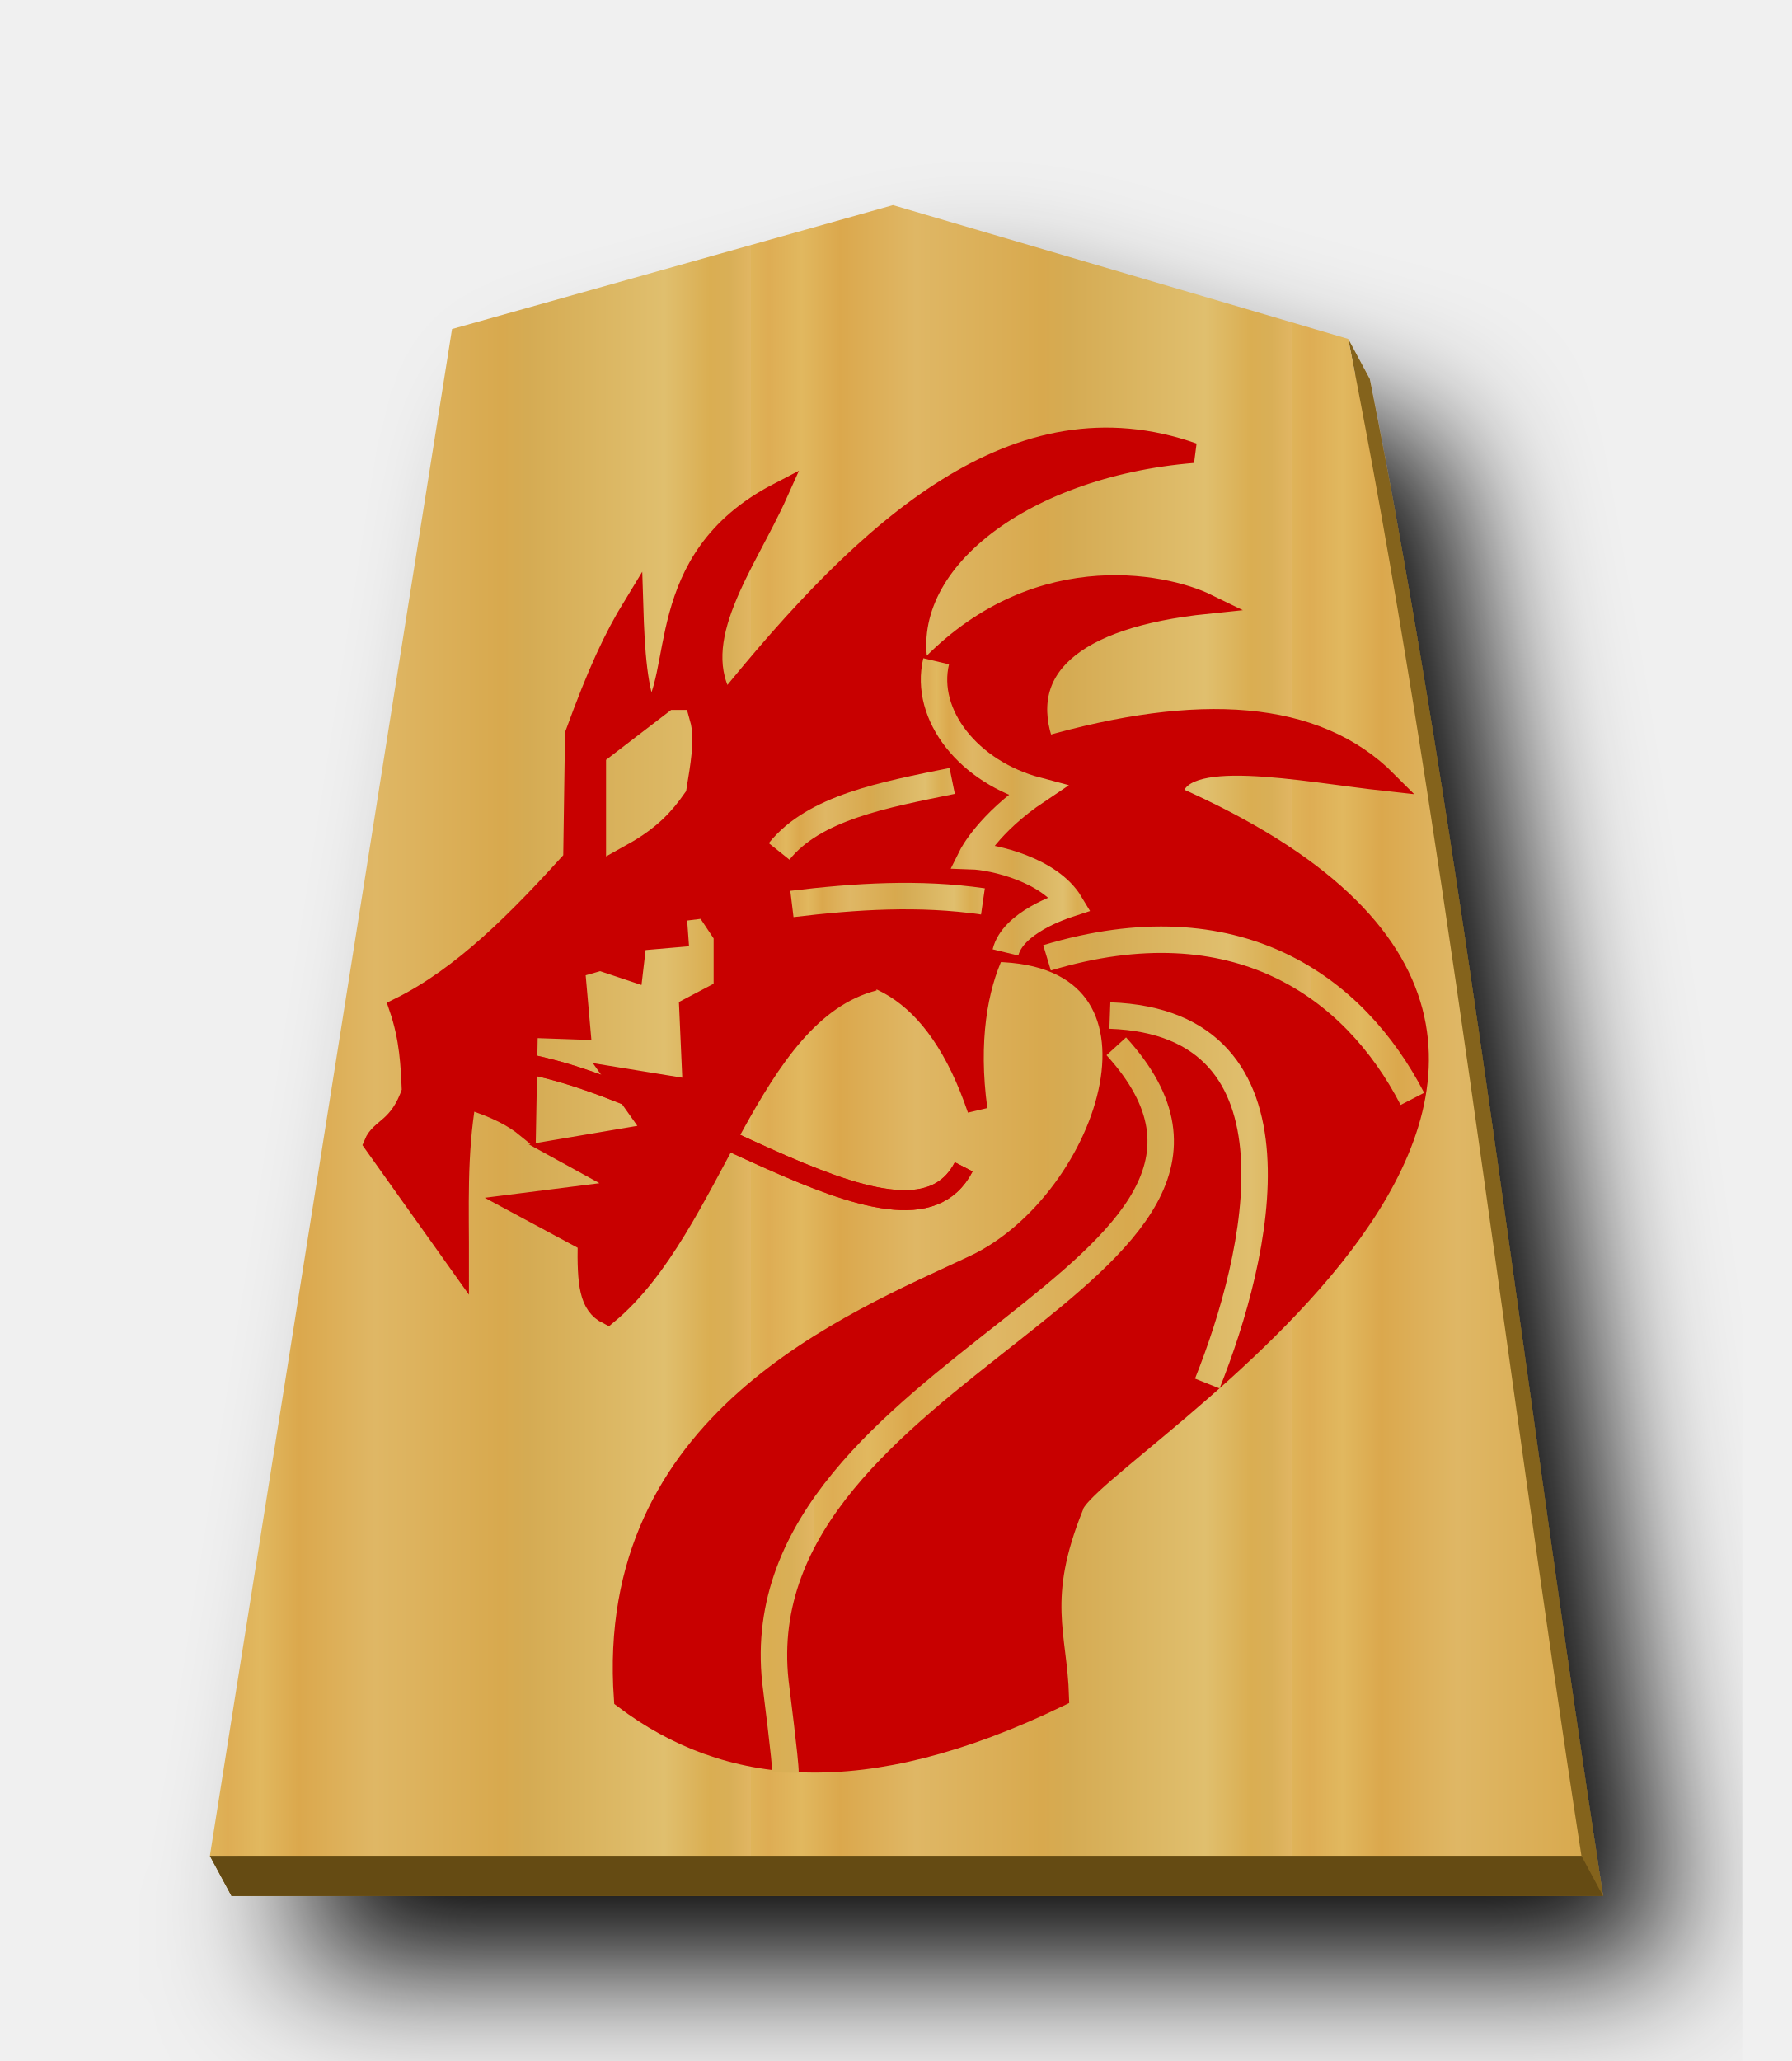
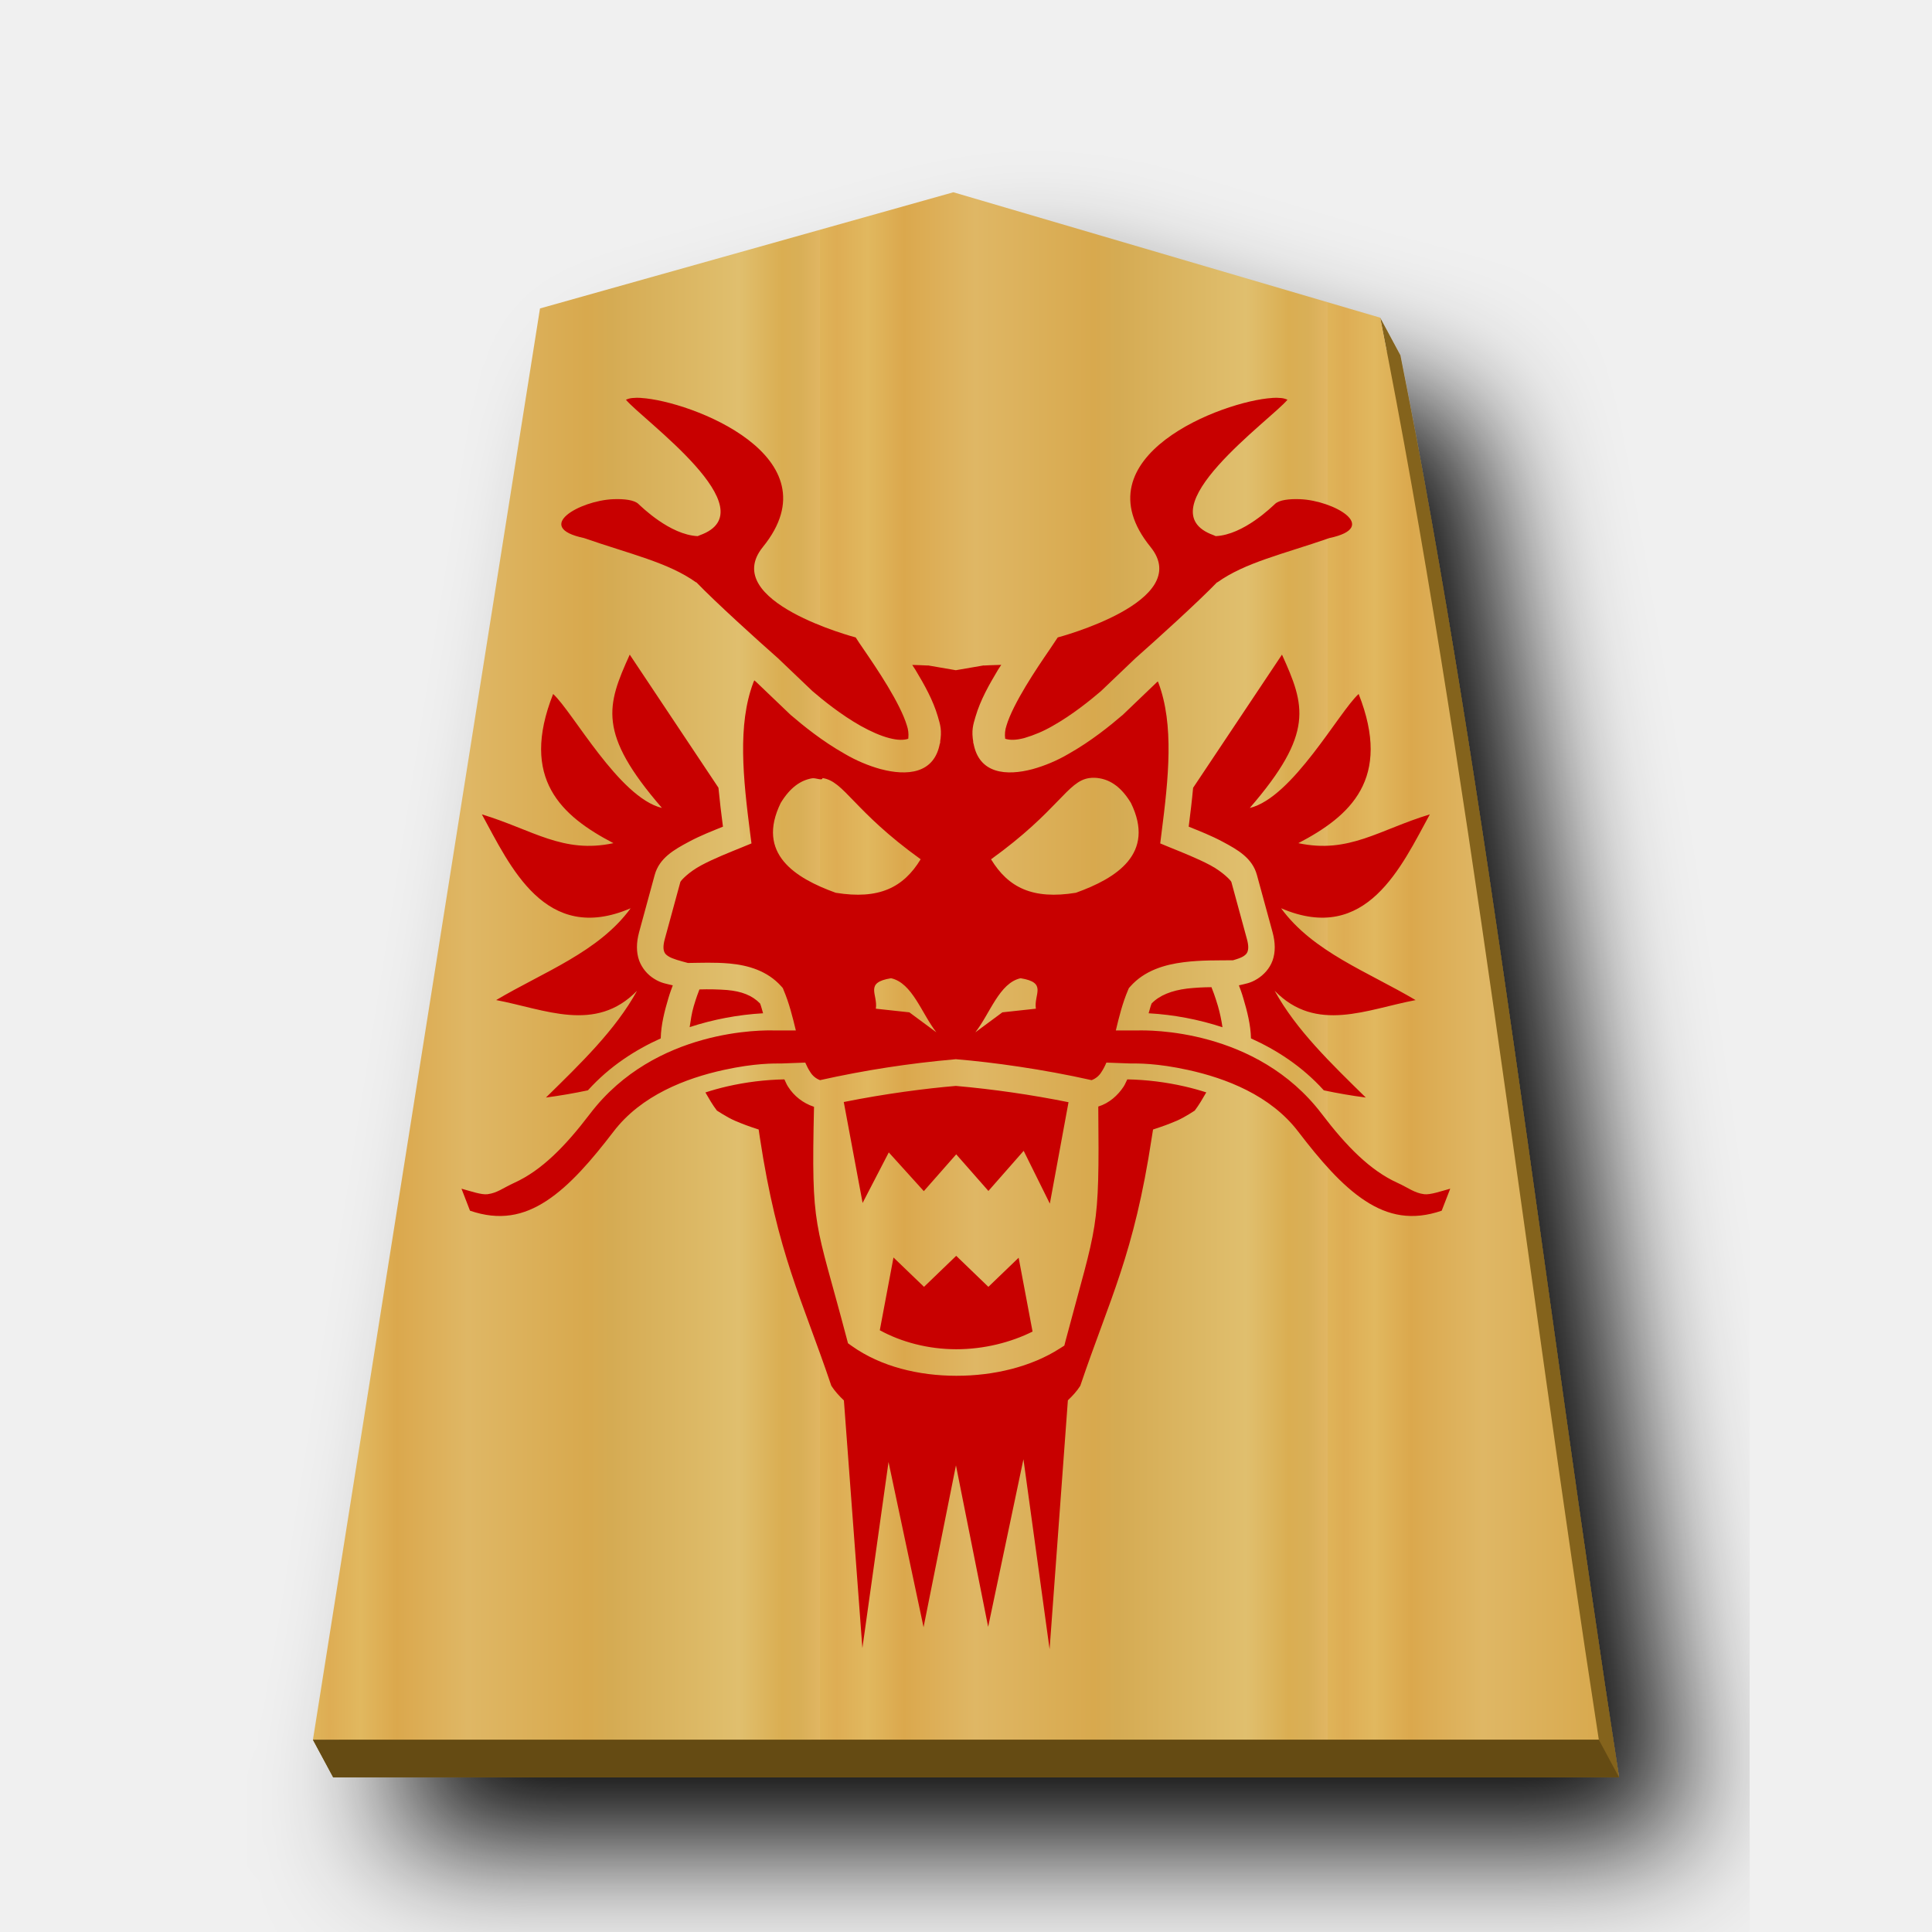
- <svg xmlns="http://www.w3.org/2000/svg" xmlns:xlink="http://www.w3.org/1999/xlink" width="52.157" height="60" version="1.1" id="svg1717">
-   <defs id="defs1721">
-     <filter style="color-interpolation-filters:sRGB" id="filter1552">
-       <feFlood flood-opacity="0.498" flood-color="rgb(0,0,0)" result="flood" id="feFlood1542" />
-       <feComposite in="flood" in2="SourceGraphic" operator="in" result="composite1" id="feComposite1544" />
-       <feGaussianBlur in="composite1" stdDeviation="2.5" result="blur" id="feGaussianBlur1546" />
-       <feOffset dx="4.57967e-15" dy="4.41314e-15" result="offset" id="feOffset1548" />
-       <feComposite in="SourceGraphic" in2="offset" operator="over" result="composite2" id="feComposite1550" />
+ <svg xmlns="http://www.w3.org/2000/svg" xmlns:xlink="http://www.w3.org/1999/xlink" viewBox="0 0 60 60">
+   <defs>
+     <linearGradient id="0RY_svg__a">
+       <stop offset="0" stop-color="#dfb459" />
+       <stop offset=".033" stop-color="#dead54" />
+       <stop offset=".093" stop-color="#e1b85f" />
+       <stop offset=".165" stop-color="#dba84d" />
+       <stop offset=".305" stop-color="#dfb765" />
+       <stop offset=".539" stop-color="#d8a94e" />
+       <stop offset=".586" stop-color="#d5ab53" />
+       <stop offset=".84" stop-color="#e0bf6e" />
+       <stop offset=".924" stop-color="#daae52" />
+       <stop offset=".962" stop-color="#d9af57" />
+       <stop offset="1" stop-color="#e1b663" />
+     </linearGradient>
+     <linearGradient xlink:href="#0RY_svg__a" id="0RY_svg__c" x1="-30.849" x2="-15.094" y1="30.267" y2="30.267" gradientTransform="translate(40.568 -.266)" gradientUnits="userSpaceOnUse" spreadMethod="repeat" />
+     <filter id="0RY_svg__b">
+       <feGaussianBlur in="SourceAlpha" result="blur" stdDeviation="2" />
+       <feOffset dx="2" dy="2" result="offsetBlur" />
+       <feBlend in="SourceGraphic" in2="offsetBlur" />
    </filter>
-     <filter style="color-interpolation-filters:sRGB" id="filter1540">
-       <feFlood flood-opacity="0.498" flood-color="rgb(0,0,0)" result="flood" id="feFlood1530" />
-       <feComposite in="flood" in2="SourceGraphic" operator="in" result="composite1" id="feComposite1532" />
-       <feGaussianBlur in="composite1" stdDeviation="2.5" result="blur" id="feGaussianBlur1534" />
-       <feOffset dx="4.57967e-15" dy="4.41314e-15" result="offset" id="feOffset1536" />
-       <feComposite in="SourceGraphic" in2="offset" operator="over" result="composite2" id="feComposite1538" />
-     </filter>
-     <filter id="drop-shadow-9">
-       <feGaussianBlur in="SourceAlpha" result="blur" stdDeviation="2" id="feGaussianBlur5056" />
-       <feOffset result="offsetBlur" dx="2" dy="2" id="feOffset5058" />
-       <feBlend in="SourceGraphic" in2="offsetBlur" mode="normal" id="feBlend5060" />
-     </filter>
-     <filter id="drop-shadow-2">
-       <feGaussianBlur in="SourceAlpha" result="blur" stdDeviation="2" id="feGaussianBlur6807" />
-       <feOffset result="offsetBlur" dx="2" dy="2" id="feOffset6809" />
-       <feBlend in="SourceGraphic" in2="offsetBlur" mode="normal" id="feBlend6811" />
-     </filter>
-     <filter id="drop-shadow-2-8">
-       <feGaussianBlur in="SourceAlpha" result="blur" stdDeviation="2" id="feGaussianBlur6807-2" />
-       <feOffset result="offsetBlur" dx="2" dy="2" id="feOffset6809-8" />
-       <feBlend in="SourceGraphic" in2="offsetBlur" mode="normal" id="feBlend6811-0" />
-     </filter>
-     <filter id="drop-shadow-6">
-       <feGaussianBlur in="SourceAlpha" result="blur" stdDeviation="2" id="feGaussianBlur5056-9" />
-       <feOffset result="offsetBlur" dx="2" dy="2" id="feOffset5058-0" />
-       <feBlend in="SourceGraphic" in2="offsetBlur" mode="normal" id="feBlend5060-9" />
-     </filter>
-     <filter id="drop-shadow-22">
-       <feGaussianBlur in="SourceAlpha" result="blur" stdDeviation="2" id="feGaussianBlur5056-0-5" />
-       <feOffset result="offsetBlur" dx="2" dy="2" id="feOffset5058-0-0" />
-       <feBlend in="SourceGraphic" in2="offsetBlur" mode="normal" id="feBlend5060-0" />
-     </filter>
-     <linearGradient id="linearGradient12530">
-       <stop style="stop-color:#dfb459;stop-opacity:1" offset="0" id="stop12526" />
-       <stop id="stop16843" offset="0.033" style="stop-color:#dead54;stop-opacity:1" />
-       <stop id="stop12556" offset="0.093" style="stop-color:#e1b85f;stop-opacity:1" />
-       <stop id="stop12532" offset="0.165" style="stop-color:#dba84d;stop-opacity:1" />
-       <stop style="stop-color:#dfb765;stop-opacity:1" offset="0.305" id="stop12564" />
-       <stop style="stop-color:#d8a94e;stop-opacity:1" offset="0.539" id="stop12558" />
-       <stop id="stop12562" offset="0.586" style="stop-color:#d5ab53;stop-opacity:1" />
-       <stop style="stop-color:#e0bf6e;stop-opacity:1" offset="0.84" id="stop12534" />
-       <stop id="stop16845" offset="0.924" style="stop-color:#daae52;stop-opacity:1" />
-       <stop id="stop12560" offset="0.962" style="stop-color:#d9af57;stop-opacity:1" />
-       <stop style="stop-color:#e1b663;stop-opacity:1" offset="1" id="stop12528" />
-     </linearGradient>
-     <linearGradient xlink:href="#linearGradient12530" id="linearGradient54948" x1="-30.849" y1="30.267" x2="-15.094" y2="30.267" gradientUnits="userSpaceOnUse" spreadMethod="repeat" gradientTransform="matrix(0.75,0,0,-0.75,80.45142,282.088)" />
-     <filter id="drop-shadow-62">
-       <feGaussianBlur in="SourceAlpha" result="blur" stdDeviation="2" id="feGaussianBlur5056-7" />
-       <feOffset result="offsetBlur" dx="2" dy="2" id="feOffset5058-9" />
-       <feBlend in="SourceGraphic" in2="offsetBlur" mode="normal" id="feBlend5060-1" />
-     </filter>
-     <filter id="drop-shadow-27">
-       <feGaussianBlur in="SourceAlpha" result="blur" stdDeviation="2" id="feGaussianBlur5056-5" />
-       <feOffset result="offsetBlur" dx="2" dy="2" id="feOffset5058-6" />
-       <feBlend in="SourceGraphic" in2="offsetBlur" mode="normal" id="feBlend5060-96" />
-     </filter>
-     <linearGradient xlink:href="#linearGradient12530" id="linearGradient56779" x1="74.183" y1="175.275" x2="97.521" y2="175.275" gradientUnits="userSpaceOnUse" spreadMethod="repeat" />
-     <linearGradient xlink:href="#linearGradient12530" id="linearGradient56781" x1="74.42" y1="166.883" x2="96.477" y2="166.883" gradientUnits="userSpaceOnUse" spreadMethod="repeat" />
-     <linearGradient xlink:href="#linearGradient12530" id="linearGradient56783" x1="75.616" y1="159.699" x2="96.529" y2="159.699" gradientUnits="userSpaceOnUse" spreadMethod="repeat" />
-     <linearGradient xlink:href="#linearGradient12530" id="linearGradient56785" x1="76.354" y1="184.13" x2="81.431" y2="184.13" gradientUnits="userSpaceOnUse" />
-     <linearGradient xlink:href="#linearGradient12530" id="linearGradient56787" x1="95.724" y1="151.622" x2="103.167" y2="151.622" gradientUnits="userSpaceOnUse" />
-     <linearGradient xlink:href="#linearGradient12530" id="linearGradient56789" x1="96.587" y1="155.069" x2="104.367" y2="155.069" gradientUnits="userSpaceOnUse" />
-     <linearGradient xlink:href="#linearGradient12530" id="linearGradient56791" x1="75.609" y1="151.302" x2="96.28" y2="151.302" gradientUnits="userSpaceOnUse" gradientTransform="matrix(0.7887845,0,0,-0.7887845,-4.37375,384.2264)" />
-     <linearGradient xlink:href="#linearGradient12530" id="linearGradient56799" x1="75.609" y1="151.302" x2="96.28" y2="151.302" gradientUnits="userSpaceOnUse" gradientTransform="matrix(0.7887845,0,0,-0.7887845,-4.37375,384.2264)" />
  </defs>
-   <filter id="drop-shadow">
-     <feGaussianBlur in="SourceAlpha" result="blur" stdDeviation="2" id="feGaussianBlur1692" />
-     <feOffset result="offsetBlur" dx="2" dy="2" id="feOffset1694" />
-     <feBlend in="SourceGraphic" in2="offsetBlur" mode="normal" id="feBlend1696" />
-   </filter>
-   <g transform="matrix(1.333333,0,0,-1.333333,-70.30806,375.8507)" style="display:inline" id="g9438">
-     <path id="path55024" transform="matrix(0.75,0,0,-0.75,52.73105,281.8881)" d="m 26.629,7.139 -12.838,3.609 -6.865,43.279 -0.814,0.002 0.629,1.168 H 46.674 C 44.371,40.312 42.599,24.648 39.885,11.035 l -0.629,-1.17 0.203,1.045 z" style="fill:#84631f;fill-opacity:1;filter:url(#drop-shadow-6)" />
-     <path d="m 72.231,277.41 -9.629,-2.706 -5.288,-33.338 29.951,1.3e-4 c -1.727,11.164 -3.057,22.913 -5.093,33.122 z" id="path5763" style="fill:url(#linearGradient54948);fill-opacity:1;stroke-width:0.75" />
-     <path style="fill:#654b13;stroke:none;stroke-width:0.75px;stroke-linecap:butt;stroke-linejoin:miter;stroke-opacity:1;fill-opacity:1" d="m 57.315,241.366 0.472,-0.876 h 29.95 l -0.471,0.876 z" id="path55035" />
-     <g style="stroke-width:0.8;stroke-miterlimit:4;stroke-dasharray:none" id="g5959" transform="matrix(0.5458974,0,0,-0.5458974,17.26337,346.8897)">
-       <path transform="matrix(1.333333,0,0,-1.333333,0,396.8507)" style="display:inline;fill:none;stroke:#ffffff;stroke-width:0.6;stroke-linecap:butt;stroke-linejoin:miter;stroke-miterlimit:4;stroke-dasharray:none;stroke-opacity:1" d="m 76.815,188.497 c -0.383,-1.615 0.982,-3.333 3.033,-3.876 -1.475,-0.986 -1.966,-1.97 -1.966,-1.97 0.661,-0.021 2.352,-0.417 2.954,-1.423 -0.279,-0.091 -1.725,-0.574 -1.941,-1.465" id="path5925" />
-       <g style="stroke-width:0.8;stroke-miterlimit:4;stroke-dasharray:none" id="g5957">
-         <g style="stroke:#ffffff;stroke-width:0.8;stroke-miterlimit:4;stroke-dasharray:none" id="g5949">
-           <path style="fill:none;stroke:#ffffff;stroke-width:0.8;stroke-linecap:butt;stroke-linejoin:miter;stroke-miterlimit:4;stroke-dasharray:none;stroke-opacity:1" d="m 106.855,157.383 c 7.556,-2.277 12.294,1.142 14.615,5.641" id="path5927" />
-           <path style="fill:none;stroke:#ffffff;stroke-width:0.8;stroke-linecap:butt;stroke-linejoin:miter;stroke-miterlimit:4;stroke-dasharray:none;stroke-opacity:1" d="m 109.368,159.691 c 8.144,0.284 5.927,9.657 3.897,14.718" id="path5929" />
-           <g id="g5947" style="stroke:#ffffff;stroke-width:0.8;stroke-miterlimit:4;stroke-dasharray:none">
-             <path id="path5937" d="m 109.625,160.921 c 8.402,9.23 -15.847,12.912 -13.538,26.102" style="fill:none;stroke:#ffffff;stroke-width:0.8;stroke-linecap:butt;stroke-linejoin:miter;stroke-miterlimit:4;stroke-dasharray:none;stroke-opacity:1" />
-           </g>
-         </g>
-         <path id="path5953" d="m 96.65,155.229 c 2.547,-0.309 5.094,-0.472 7.641,-0.103" style="fill:none;stroke:#ffffff;stroke-width:0.8;stroke-linecap:butt;stroke-linejoin:miter;stroke-miterlimit:4;stroke-dasharray:none;stroke-opacity:1" />
-         <path id="path5955" d="m 96.138,153.127 c 1.403,-1.755 4.191,-2.262 6.923,-2.82" style="fill:none;stroke:#ffffff;stroke-width:0.8;stroke-linecap:butt;stroke-linejoin:miter;stroke-miterlimit:4;stroke-dasharray:none;stroke-opacity:1" />
-       </g>
-     </g>
-     <path id="path5963" d="m 63.362,258.763 c 3.713,-0.125 9.128,-4.85 10.414,-2.352" style="fill:none;stroke:#ff0000;stroke-width:0.437;stroke-linecap:butt;stroke-linejoin:miter;stroke-miterlimit:4;stroke-dasharray:none;stroke-opacity:1" />
-     <path style="fill:#c80000;fill-opacity:1;stroke:#c80000;stroke-width:0.437;stroke-linecap:butt;stroke-linejoin:miter;stroke-miterlimit:4;stroke-dasharray:none;stroke-opacity:1" d="m 71.82,260.475 c -2.757,-0.708 -3.506,-5.371 -5.82,-7.285 -0.402,0.201 -0.452,0.651 -0.435,1.584 l -1.544,0.831 2.494,0.317 -1.584,0.871 2.098,0.356 -0.871,1.227 1.702,-0.277 -0.079,1.782 0.752,0.396 v 1.188 l -0.396,0.594 -0.633,-0.079 0.04,-0.554 -0.911,-0.079 -0.079,-0.673 -0.713,0.238 -0.554,-0.158 0.119,-1.346 -1.148,0.04 -0.04,-2.177 c -0.259,0.211 -0.627,0.422 -1.306,0.633 -0.21,-1.24 -0.156,-2.362 -0.158,-3.603 l -1.861,2.613 c 0.147,0.359 0.55,0.327 0.831,1.148 -0.025,0.573 -0.047,1.145 -0.277,1.821 1.398,0.69 2.611,1.932 3.801,3.246 l 0.04,2.732 c 0.498,1.364 0.843,2.102 1.272,2.804 0.031,-1.015 0.086,-1.854 0.345,-2.427 0.789,0.84 0.015,3.432 2.817,4.889 -0.703,-1.571 -2.015,-3.218 -1.148,-4.592 3.118,3.866 6.364,6.822 10.214,5.463 -3.799,-0.312 -6.609,-2.509 -5.953,-4.885 2.387,2.667 5.315,2.049 6.254,1.591 -2.963,-0.306 -4.174,-1.442 -3.548,-3.12 3.354,0.964 5.922,0.817 7.482,-0.752 -1.879,0.205 -4.612,0.788 -4.684,-0.312 13.149,-5.802 -1.928,-14.394 -2.165,-15.524 -0.82,-2.028 -0.355,-2.796 -0.317,-4.157 -4.301,-2.079 -7.268,-1.728 -9.502,-0.04 -0.431,6.07 4.957,8.201 7.653,9.47 2.953,1.39 4.773,6.776 0.441,6.835 -0.368,-0.775 -0.578,-1.946 -0.374,-3.439 -0.904,2.659 -2.436,3.435 -4.394,2.93" id="path5965" />
-     <g id="g5985" style="stroke-width:0.8;stroke-miterlimit:4;stroke-dasharray:none" transform="matrix(0.5458974,0,0,-0.5458974,17.26337,346.8897)">
-       <path id="path5967" d="m 76.815,188.497 c -0.383,-1.615 0.982,-3.333 3.033,-3.876 -1.475,-0.986 -1.966,-1.97 -1.966,-1.97 0.661,-0.021 2.352,-0.417 2.954,-1.423 -0.279,-0.091 -1.725,-0.574 -1.941,-1.465" style="display:inline;fill:none;stroke:url(#linearGradient56785);stroke-width:0.793;stroke-linecap:butt;stroke-linejoin:miter;stroke-miterlimit:4;stroke-dasharray:none;stroke-opacity:1" transform="matrix(1.333333,0,0,-1.333333,0,396.8507)" />
-       <g id="g5983" style="stroke-width:0.8;stroke-miterlimit:4;stroke-dasharray:none">
-         <g id="g5977" style="stroke:#ffffff;stroke-width:0.8;stroke-miterlimit:4;stroke-dasharray:none">
-           <path id="path5969" d="m 106.855,157.383 c 7.556,-2.277 12.294,1.142 14.615,5.641" style="fill:none;stroke:url(#linearGradient56783);stroke-width:1.058;stroke-linecap:butt;stroke-linejoin:miter;stroke-miterlimit:4;stroke-dasharray:none;stroke-opacity:1" />
-           <path id="path5971" d="m 109.368,159.691 c 8.144,0.284 5.927,9.657 3.897,14.718" style="fill:none;stroke:url(#linearGradient56781);stroke-width:1.058;stroke-linecap:butt;stroke-linejoin:miter;stroke-miterlimit:4;stroke-dasharray:none;stroke-opacity:1" />
-           <g style="stroke:#ffffff;stroke-width:0.8;stroke-miterlimit:4;stroke-dasharray:none" id="g5975">
-             <path style="fill:none;stroke:url(#linearGradient56779);stroke-width:1.058;stroke-linecap:butt;stroke-linejoin:miter;stroke-miterlimit:4;stroke-dasharray:none;stroke-opacity:1" d="m 109.625,160.921 c 8.252,9.066 -14.993,12.779 -13.637,25.406 0.025,0.229 0.413,3.232 0.404,3.645" id="path5973" />
-           </g>
-         </g>
-         <path style="fill:none;stroke:url(#linearGradient56789);stroke-width:1.058;stroke-linecap:butt;stroke-linejoin:miter;stroke-miterlimit:4;stroke-dasharray:none;stroke-opacity:1" d="m 96.65,155.229 c 2.547,-0.309 5.094,-0.472 7.641,-0.103" id="path5979" />
-         <path style="fill:none;stroke:url(#linearGradient56787);stroke-width:1.058;stroke-linecap:butt;stroke-linejoin:miter;stroke-miterlimit:4;stroke-dasharray:none;stroke-opacity:1" d="m 96.138,153.127 c 1.403,-1.755 4.191,-2.262 6.923,-2.82" id="path5981" />
-       </g>
-     </g>
-     <path style="fill:url(#linearGradient56799);fill-opacity:1;stroke:url(#linearGradient56791);stroke-width:0.631;stroke-linecap:butt;stroke-linejoin:miter;stroke-miterlimit:4;stroke-dasharray:none;stroke-opacity:1" d="m 67.494,266.072 -1.213,-0.93 v -1.416 c 0.613,0.342 0.898,0.677 1.133,1.011 0.081,0.499 0.174,1.01 0.081,1.335 z" id="path5987" />
-     <path style="fill:none;stroke:#c80000;stroke-width:0.437;stroke-linecap:butt;stroke-linejoin:miter;stroke-miterlimit:4;stroke-dasharray:none;stroke-opacity:1" d="m 63.362,258.763 c 3.713,-0.125 9.128,-4.85 10.414,-2.352" id="path5989" />
+   <g fill="#75581b" filter="url(#0RY_svg__b)" transform="translate(41.197 .902)">
+     <path fill="#84631f" d="m-10.96 6.237-12.84 3.61-6.865 43.278-.814.002.629 1.168H9.084C6.781 39.41 5.01 23.745 2.295 10.133l-.629-1.17.203 1.045z" />
  </g>
+   <path fill="url(#0RY_svg__c)" d="M29.608 5.971 16.77 9.579l-7.051 44.45h39.934c-2.303-14.885-4.076-30.55-6.79-44.163Z" />
+   <path fill="#654b13" d="m9.719 54.03.628 1.167h39.934l-.628-1.168z" />
+   <path fill="#c80000" d="M19.912 12.357a1.6 1.6 0 0 0-.272.004.6.6 0 0 0-.201.053c.502.613 4.462 3.43 2.297 4.207-.027.009-.044.02-.069.029-.865-.04-1.75-.917-1.845-1.004-.13-.118-.432-.157-.78-.143-1.043.044-2.494.871-.908 1.206 1.446.502 2.622.76 3.485 1.378l.003-.007c.616.638 1.899 1.798 2.54 2.363l1.07 1.021c.325.279.895.74 1.498 1.079.306.171.619.31.883.378.26.068.445.07.593.022 0-.003-.001-.007.004-.035a.9.9 0 0 0-.045-.373c-.098-.333-.333-.785-.595-1.221s-.55-.859-.758-1.162a10 10 0 0 1-.238-.356s-4.255-1.116-2.881-2.81c2.278-2.81-2.249-4.533-3.781-4.627zm19.6 0v.002c-1.534.094-6.06 1.818-3.782 4.627 1.373 1.694-2.881 2.81-2.881 2.81q-.082.128-.238.356c-.208.303-.496.726-.758 1.162s-.498.888-.596 1.22a.9.9 0 0 0-.04.409c.148.047.332.046.593-.022a4 4 0 0 0 .883-.378c.603-.339 1.173-.8 1.498-1.079l1.07-1.021c.64-.565 1.923-1.725 2.54-2.363l.003.007c.863-.619 2.039-.876 3.484-1.378 1.587-.335.135-1.162-.908-1.206-.347-.014-.65.025-.779.143-.096.087-.98.964-1.846 1.004-.025-.01-.042-.02-.068-.03-2.166-.777 1.794-3.593 2.297-4.206a.6.6 0 0 0-.201-.053 1.6 1.6 0 0 0-.272-.004zM19.557 20.33c-.714 1.578-1.014 2.434 1 4.761-1.329-.318-2.772-2.99-3.379-3.539-1.042 2.636.262 3.793 1.873 4.633-1.571.336-2.509-.416-4.086-.894.878 1.604 1.963 4.057 4.62 2.916-.987 1.355-2.706 1.979-4.176 2.851 1.51.286 3.086 1.036 4.375-.289-.67 1.222-1.76 2.266-2.829 3.316a17 17 0 0 0 1.303-.224c.684-.756 1.477-1.258 2.262-1.613.008-.419.12-.855.234-1.237.068-.228.088-.263.14-.41-.193-.05-.354-.062-.577-.203a1.14 1.14 0 0 1-.467-.566c-.093-.258-.09-.558-.002-.883l.484-1.776c.145-.528.602-.785 1.06-1.03.363-.195.727-.335 1.06-.47a35 35 0 0 1-.14-1.21zm20.256 0-2.76 4.136c-.037.404-.086.807-.137 1.207.332.135.697.275 1.059.47.459.245.916.502 1.06 1.03l.485 1.776c.089.325.093.625 0 .883-.093.257-.28.446-.469.566-.222.141-.382.154-.576.203.053.147.073.182.14.41.114.382.227.818.235 1.237.785.355 1.578.857 2.262 1.613q.639.137 1.304.224c-1.069-1.05-2.16-2.094-2.83-3.316 1.29 1.325 2.866.575 4.377.29-1.47-.873-3.191-1.497-4.177-2.852 2.656 1.14 3.74-1.312 4.619-2.916-1.577.478-2.513 1.23-4.084.894 1.611-.84 2.915-1.997 1.873-4.633-.607.549-2.052 3.221-3.381 3.54 2.014-2.328 1.714-3.184 1-4.762m-8.719.318c-.252.007-.502.016-.53.02l-.019-.002-.861.148-.86-.148c-.006-.001-.015.003-.02.002a14 14 0 0 0-.474-.018c.036.057.063.092.098.15.283.471.546.938.697 1.451.077.262.134.437.067.811.002-.016.01-.027.012-.043-.007.078-.014.088-.014.09.004-.02-.002-.028.002-.047-.165.987-1.044 1.034-1.83.826h-.004a4.7 4.7 0 0 1-1.12-.474c-.705-.397-1.307-.89-1.657-1.19l-.022-.017-1.06-1.014c-.02-.016-.053-.047-.073-.065l-.031.069v.002c-.495 1.309-.316 2.978-.098 4.68l.041.314-.295.121c-.378.154-.867.346-1.261.557-.395.21-.641.477-.653.52l-.484 1.775c-.058.21-.042.322-.02.384s.056.1.135.15c.128.082.362.14.604.206.392-.004.833-.025 1.295.017.565.053 1.17.22 1.607.711l.045.051.025.063c.172.402.278.835.38 1.254h-.667c-.313-.01-3.7-.076-5.728 2.591-.767 1.008-1.5 1.753-2.342 2.137-.368.168-.531.317-.838.357-.19.025-.526-.095-.809-.171l.264.683c.917.315 1.662.16 2.371-.303.737-.48 1.42-1.284 2.082-2.148.864-1.136 2.256-1.662 3.418-1.918.988-.217 1.573-.202 1.803-.203l.738-.027q.073.169.153.29a.6.6 0 0 0 .306.255 32 32 0 0 1 4.184-.647l.033-.004.035.004c1.091.09 2.665.305 4.182.647a.6.6 0 0 0 .306-.254q.081-.121.153-.291l.74.027c.23 0 .815-.014 1.803.203 1.162.256 2.554.782 3.418 1.918.662.864 1.345 1.669 2.082 2.148.71.462 1.454.618 2.37.303l.265-.683c-.283.076-.62.196-.81.171-.306-.04-.47-.189-.837-.357-.841-.384-1.575-1.129-2.342-2.137-2.028-2.667-5.415-2.6-5.728-2.591h-.668c.1-.419.207-.852.379-1.254l.027-.063.045-.05c.44-.496 1.064-.678 1.658-.753.55-.07 1.091-.054 1.53-.06.127-.037.243-.074.318-.121.079-.05.112-.089.135-.15.022-.063.038-.174-.02-.385l-.484-1.776c-.012-.042-.26-.308-.655-.52-.394-.21-.883-.402-1.261-.556l-.293-.121.039-.315c.218-1.702.398-3.372-.098-4.681l-.016-.035-.035.03-1.06 1.015-.022.017c-.35.3-.952.793-1.658 1.19a4.7 4.7 0 0 1-1.12.474h-.001c-.787.208-1.668.162-1.832-.828.003.02 0 .028.004.049 0-.002-.007-.012-.014-.09l.01.041c-.067-.372-.009-.548.068-.808.152-.514.415-.98.698-1.452.035-.059.063-.094.1-.152zm-5.55 3.516c.678.096.952 1.013 3.048 2.521-.536.882-1.297 1.258-2.637 1.041-1.256-.452-2.48-1.213-1.709-2.79.291-.48.62-.705.973-.765.12-.02.321.087.324-.007zm8.283 0a1 1 0 0 1 .322.007c.353.06.682.284.972.764.772 1.578-.452 2.34-1.709 2.791-1.34.217-2.098-.16-2.634-1.04 2.096-1.51 2.37-2.426 3.049-2.522m-6.155 6.216c.66.145.95 1.093 1.406 1.678l-.837-.619-1.041-.113c.07-.45-.368-.81.472-.946m4.024 0c.84.136.405.495.474.946l-1.04.113-.839.62c.457-.586.745-1.534 1.405-1.679m5.927.278a7 7 0 0 0-.757.043c-.48.06-.855.208-1.102.463-.034.088-.062.2-.092.304a9 9 0 0 1 2.293.434 5 5 0 0 0-.14-.656c-.098-.328-.162-.486-.202-.588m-15.902.07c-.046.125-.09.23-.176.518-.067.226-.094.44-.127.652a9 9 0 0 1 2.28-.43c-.03-.103-.058-.215-.092-.302-.247-.256-.579-.38-1.024-.42a8 8 0 0 0-.86-.018zm2.639 2.793a8.7 8.7 0 0 0-1.78.219 8 8 0 0 0-.673.187c.112.194.223.39.359.565-.007-.01.292.198.555.312s.5.194.5.194l.24.08.037.25c.555 3.645 1.3 4.983 2.22 7.709.108.167.243.315.39.455l.574 7.69.812-5.778 1.088 5.13 1.006-5.025 1 5.014 1.096-5.205.812 5.9.568-7.73c.145-.138.28-.284.385-.45.921-2.725 1.666-4.064 2.22-7.71l.04-.25.238-.08s.239-.08.502-.194.56-.321.553-.312c.136-.176.246-.373.36-.567a8 8 0 0 0-.673-.185 8.7 8.7 0 0 0-1.78-.219c-.039.075-.068.154-.114.225-.18.271-.442.511-.787.619.038 3.946-.025 3.54-1.014 7.267l-.04.157-.136.086c-.889.572-2.052.852-3.218.851-1.167 0-2.344-.284-3.245-.924l-.12-.086-.038-.144c-.986-3.745-1.105-3.332-1.017-7.201l-.01-.002a1.5 1.5 0 0 1-.797-.623c-.047-.07-.075-.15-.113-.225m5.324.203c-.924.078-2.2.242-3.48.5l.585 3.135.813-1.57 1.088 1.203 1.006-1.143 1 1.137 1.095-1.246.813 1.64.58-3.15a32 32 0 0 0-3.5-.506m.012 5.277-1 .963-.948-.912-.425 2.26c.672.369 1.507.59 2.377.59.863 0 1.696-.214 2.367-.549l-.432-2.293-.94.904z" />
</svg>
